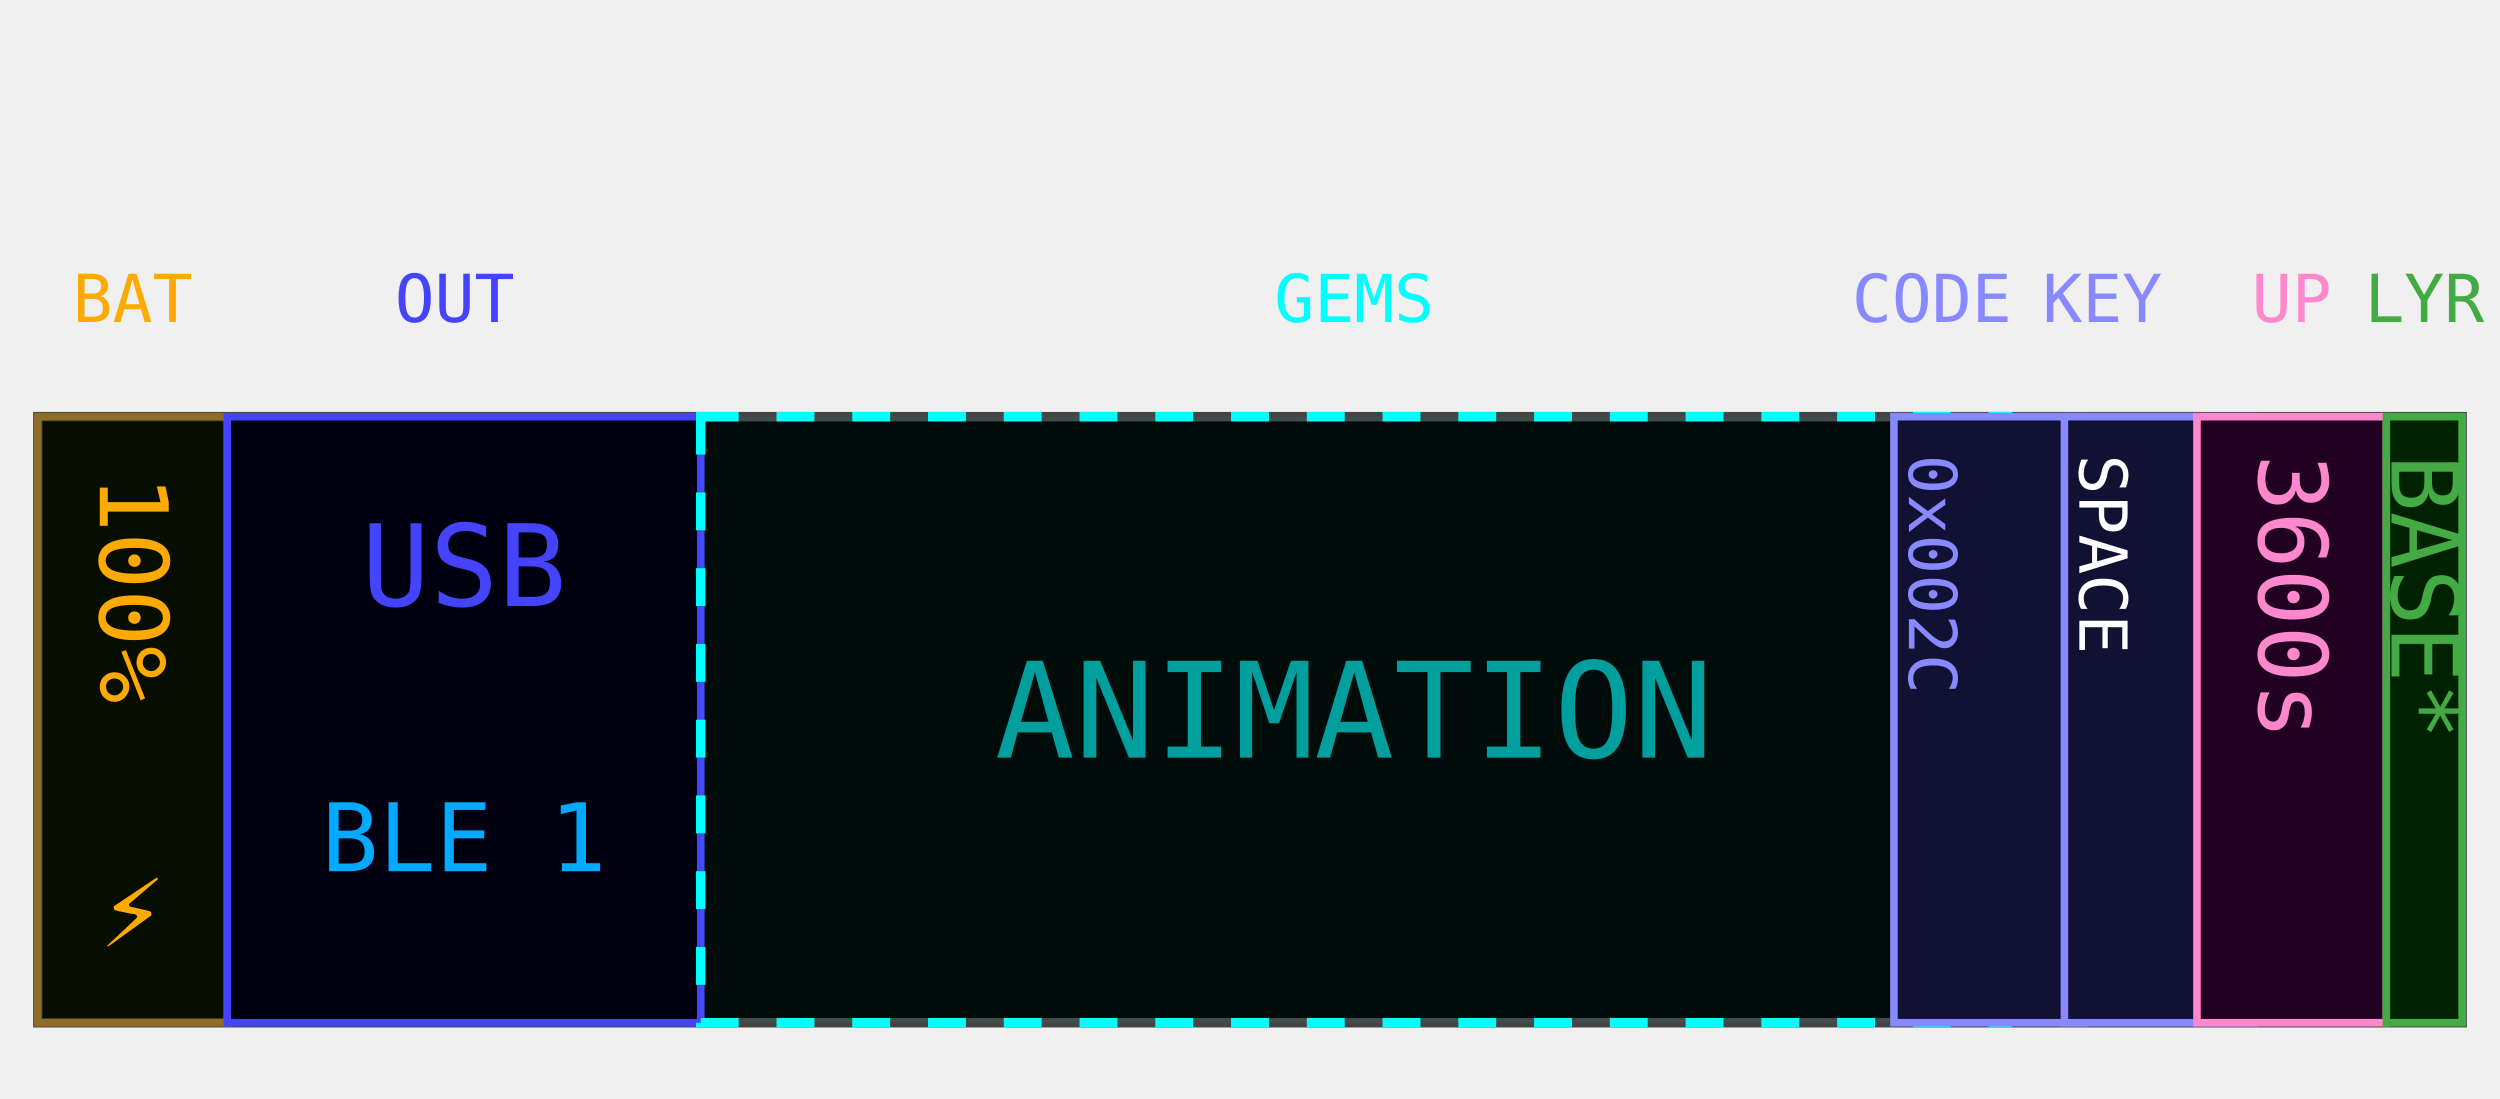
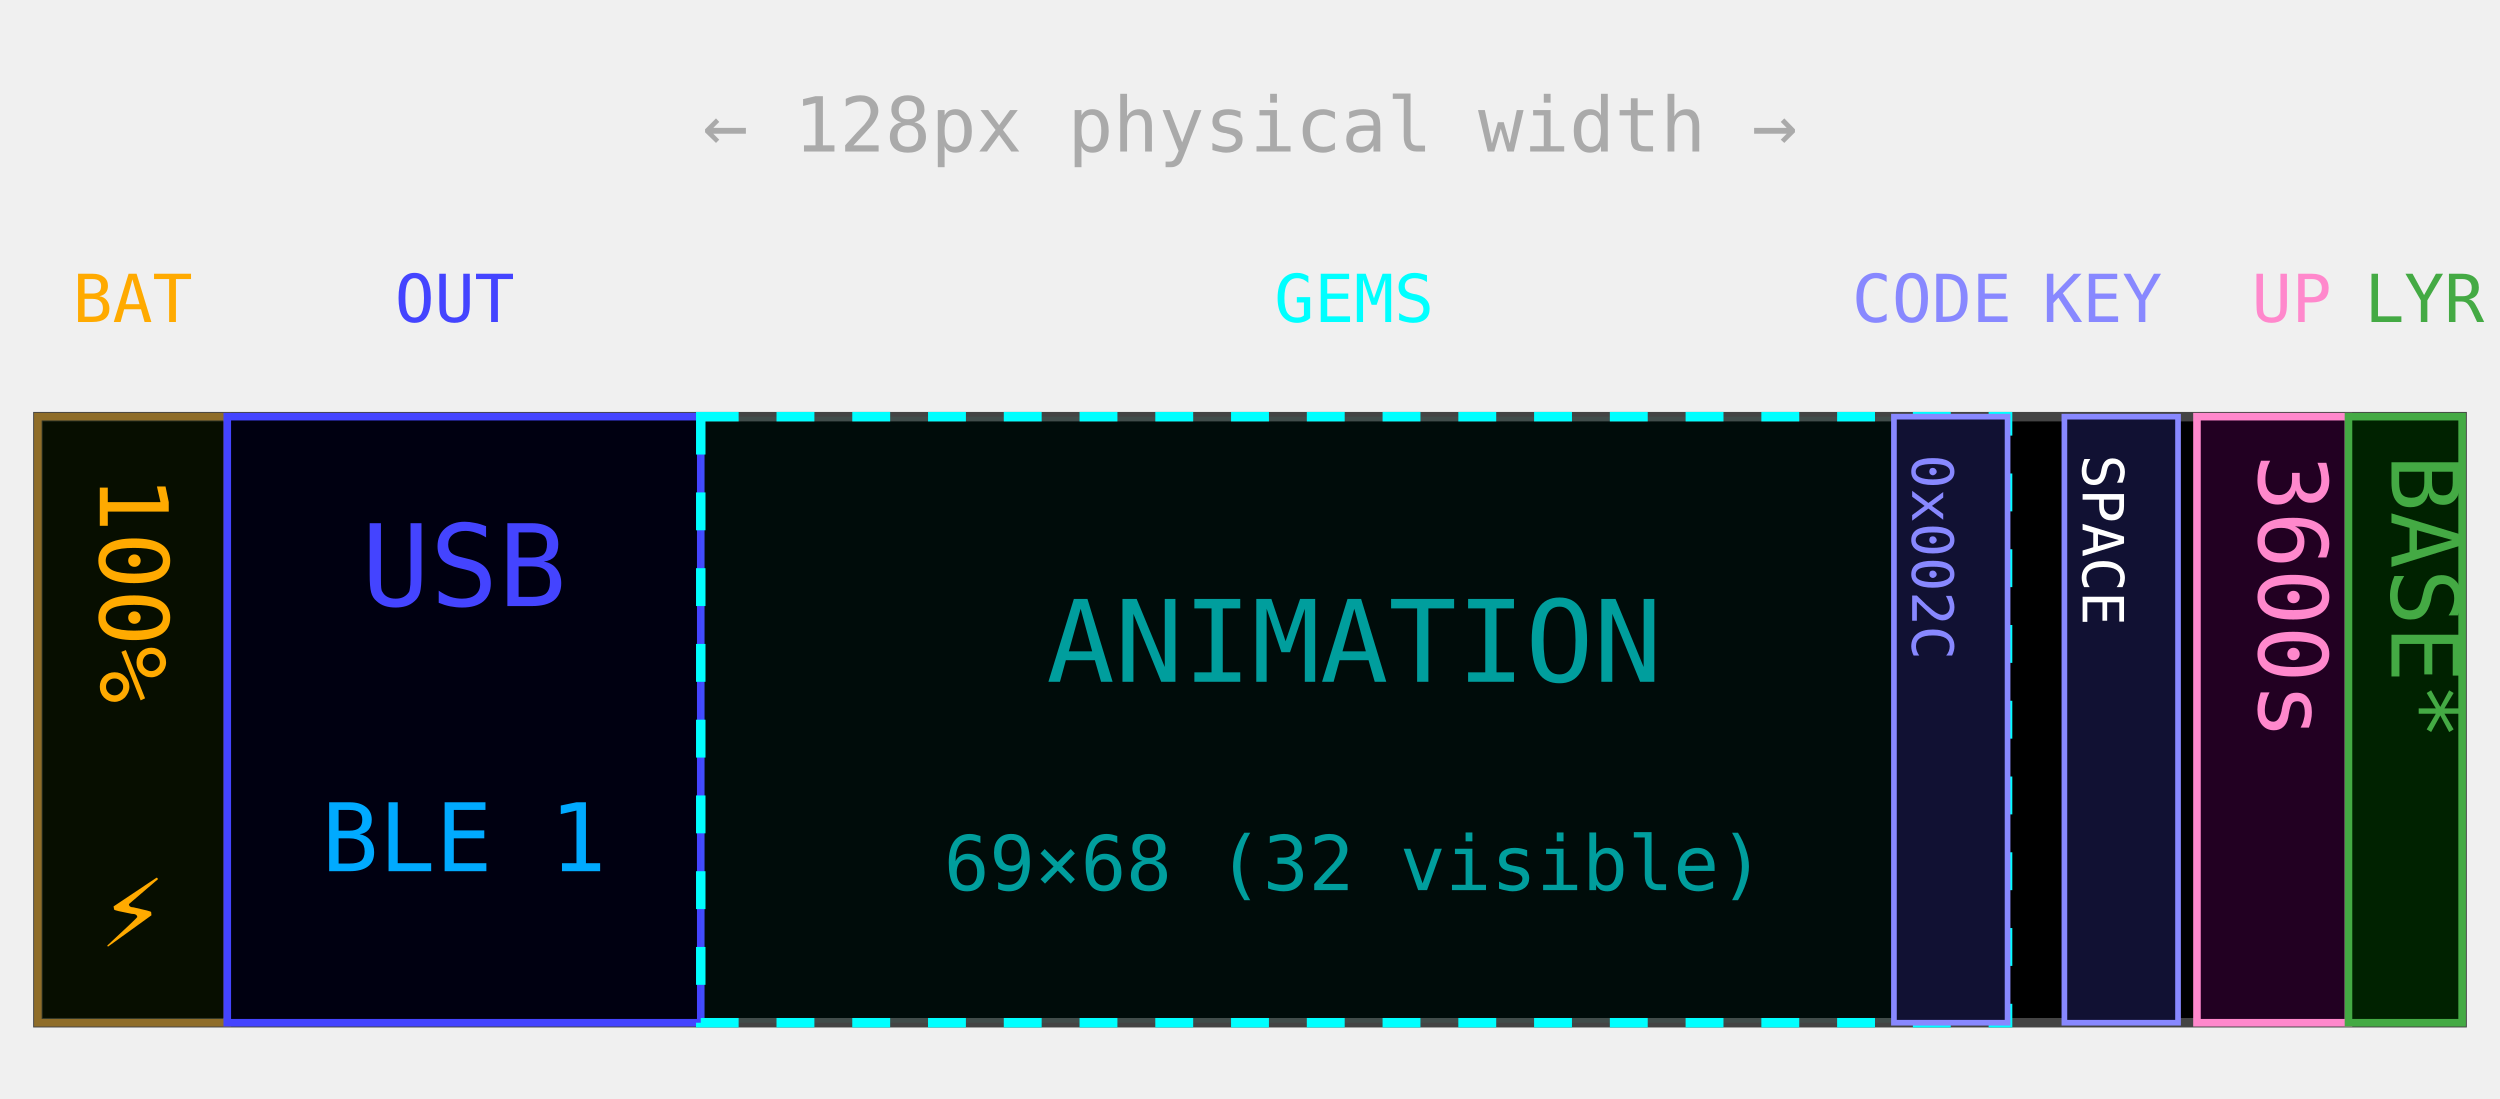
<svg xmlns="http://www.w3.org/2000/svg" viewBox="-2 -22 132 58" width="660" height="290" style="font-family: monospace;">
  <rect x="0" y="0" width="128" height="32" fill="#000" stroke="#444" stroke-width="0.5" />
  <rect x="0" y="0" width="10" height="32" fill="#120" stroke="#fa0" stroke-width="0.4" opacity="0.4" />
  <text x="5" y="6" fill="#fa0" font-size="5" text-anchor="middle" writing-mode="tb">100%</text>
  <text x="5" y="28" fill="#fa0" font-size="5" text-anchor="middle">⚡</text>
  <text x="5" y="-5" fill="#fa0" font-size="3.5" text-anchor="middle">BAT</text>
  <rect x="10" y="0" width="25" height="32" fill="#001" stroke="#44f" stroke-width="0.4" />
  <text x="22.5" y="10" fill="#44f" font-size="6" text-anchor="middle">USB</text>
  <text x="22.5" y="24" fill="#0af" font-size="5" text-anchor="middle">BLE 1</text>
  <text x="22" y="-5" fill="#44f" font-size="3.5" text-anchor="middle">OUT</text>
  <rect x="35" y="0" width="69" height="32" fill="rgba(0,255,200,0.05)" stroke="cyan" stroke-width="0.5" stroke-dasharray="2" />
-   <text x="69.5" y="18" fill="cyan" font-size="7" text-anchor="middle" opacity="0.6">ANIMATION</text>
+   <text x="69.5" y="14" fill="cyan" font-size="6" text-anchor="middle" opacity="0.6">ANIMATION</text>
+   <text x="69.5" y="25" fill="cyan" font-size="4" text-anchor="middle" opacity="0.6">69×68 (32 visible)</text>
  <text x="69.5" y="-5" fill="cyan" font-size="3.5" text-anchor="middle">GEMS</text>
-   <rect x="98" y="0" width="10" height="32" fill="#113" stroke="#88f" stroke-width="0.4" />
-   <text x="100" y="2" fill="#88f" font-size="3.5" text-anchor="start" writing-mode="tb">0x002C</text>
+   <rect x="98" y="0" width="6" height="32" fill="#113" stroke="#88f" stroke-width="0.3" />
+   <text x="100" y="2" fill="#88f" font-size="3" text-anchor="start" writing-mode="tb">0x002C</text>
  <text x="100" y="-5" fill="#88f" font-size="3.5" text-anchor="middle">CODE</text>
-   <rect x="107" y="0" width="10" height="32" fill="#113" stroke="#88f" stroke-width="0.4" />
-   <text x="109" y="2" fill="#fff" font-size="3.5" text-anchor="start" writing-mode="tb">SPACE</text>
+   <rect x="107" y="0" width="6" height="32" fill="#113" stroke="#88f" stroke-width="0.3" />
+   <text x="109" y="2" fill="#fff" font-size="3" text-anchor="start" writing-mode="tb">SPACE</text>
  <text x="109" y="-5" fill="#88f" font-size="3.5" text-anchor="middle">KEY</text>
-   <rect x="114" y="0" width="10" height="32" fill="#202" stroke="#f8c" stroke-width="0.4" />
+   <rect x="114" y="0" width="8" height="32" fill="#202" stroke="#f8c" stroke-width="0.4" />
  <text x="119" y="2" fill="#f8c" font-size="5" text-anchor="start" writing-mode="tb">3600s</text>
  <text x="119" y="-5" fill="#f8c" font-size="3.5" text-anchor="middle">UP</text>
-   <rect x="124" y="0" width="4" height="32" fill="#020" stroke="#4a4" stroke-width="0.4" />
+   <rect x="122" y="0" width="6" height="32" fill="#020" stroke="#4a4" stroke-width="0.4" />
  <text x="126" y="2" fill="#4a4" font-size="5" text-anchor="start" writing-mode="tb">BASE*</text>
  <text x="126" y="-5" fill="#4a4" font-size="3.5" text-anchor="middle">LYR</text>
+   <text x="64" y="-14" fill="#aaa" font-size="4" text-anchor="middle">← 128px physical width →</text>
</svg>
